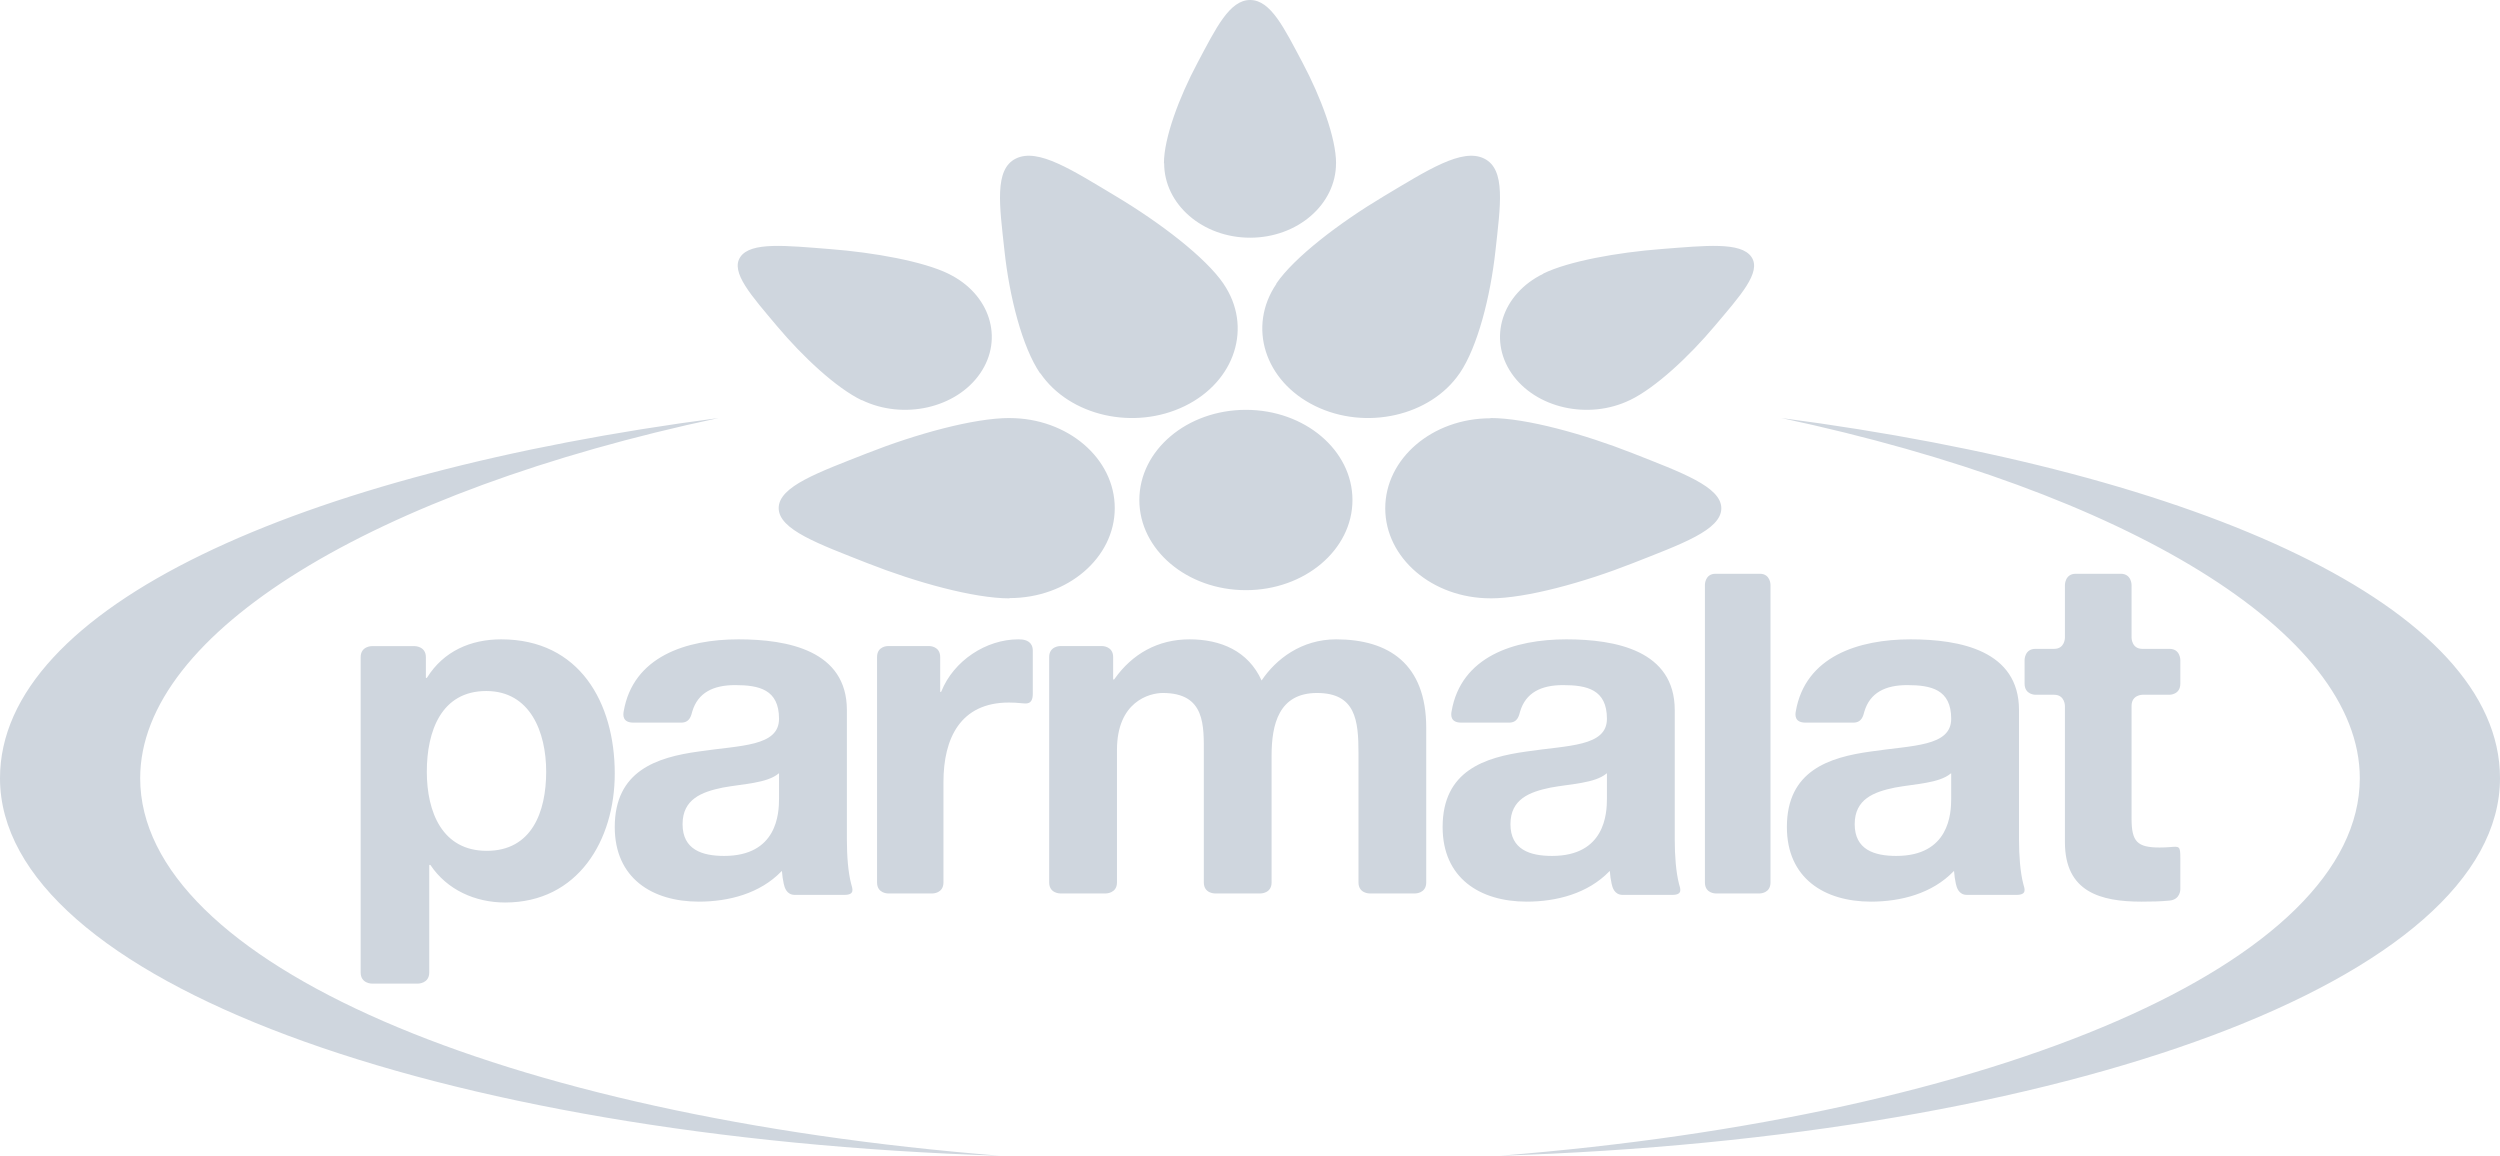
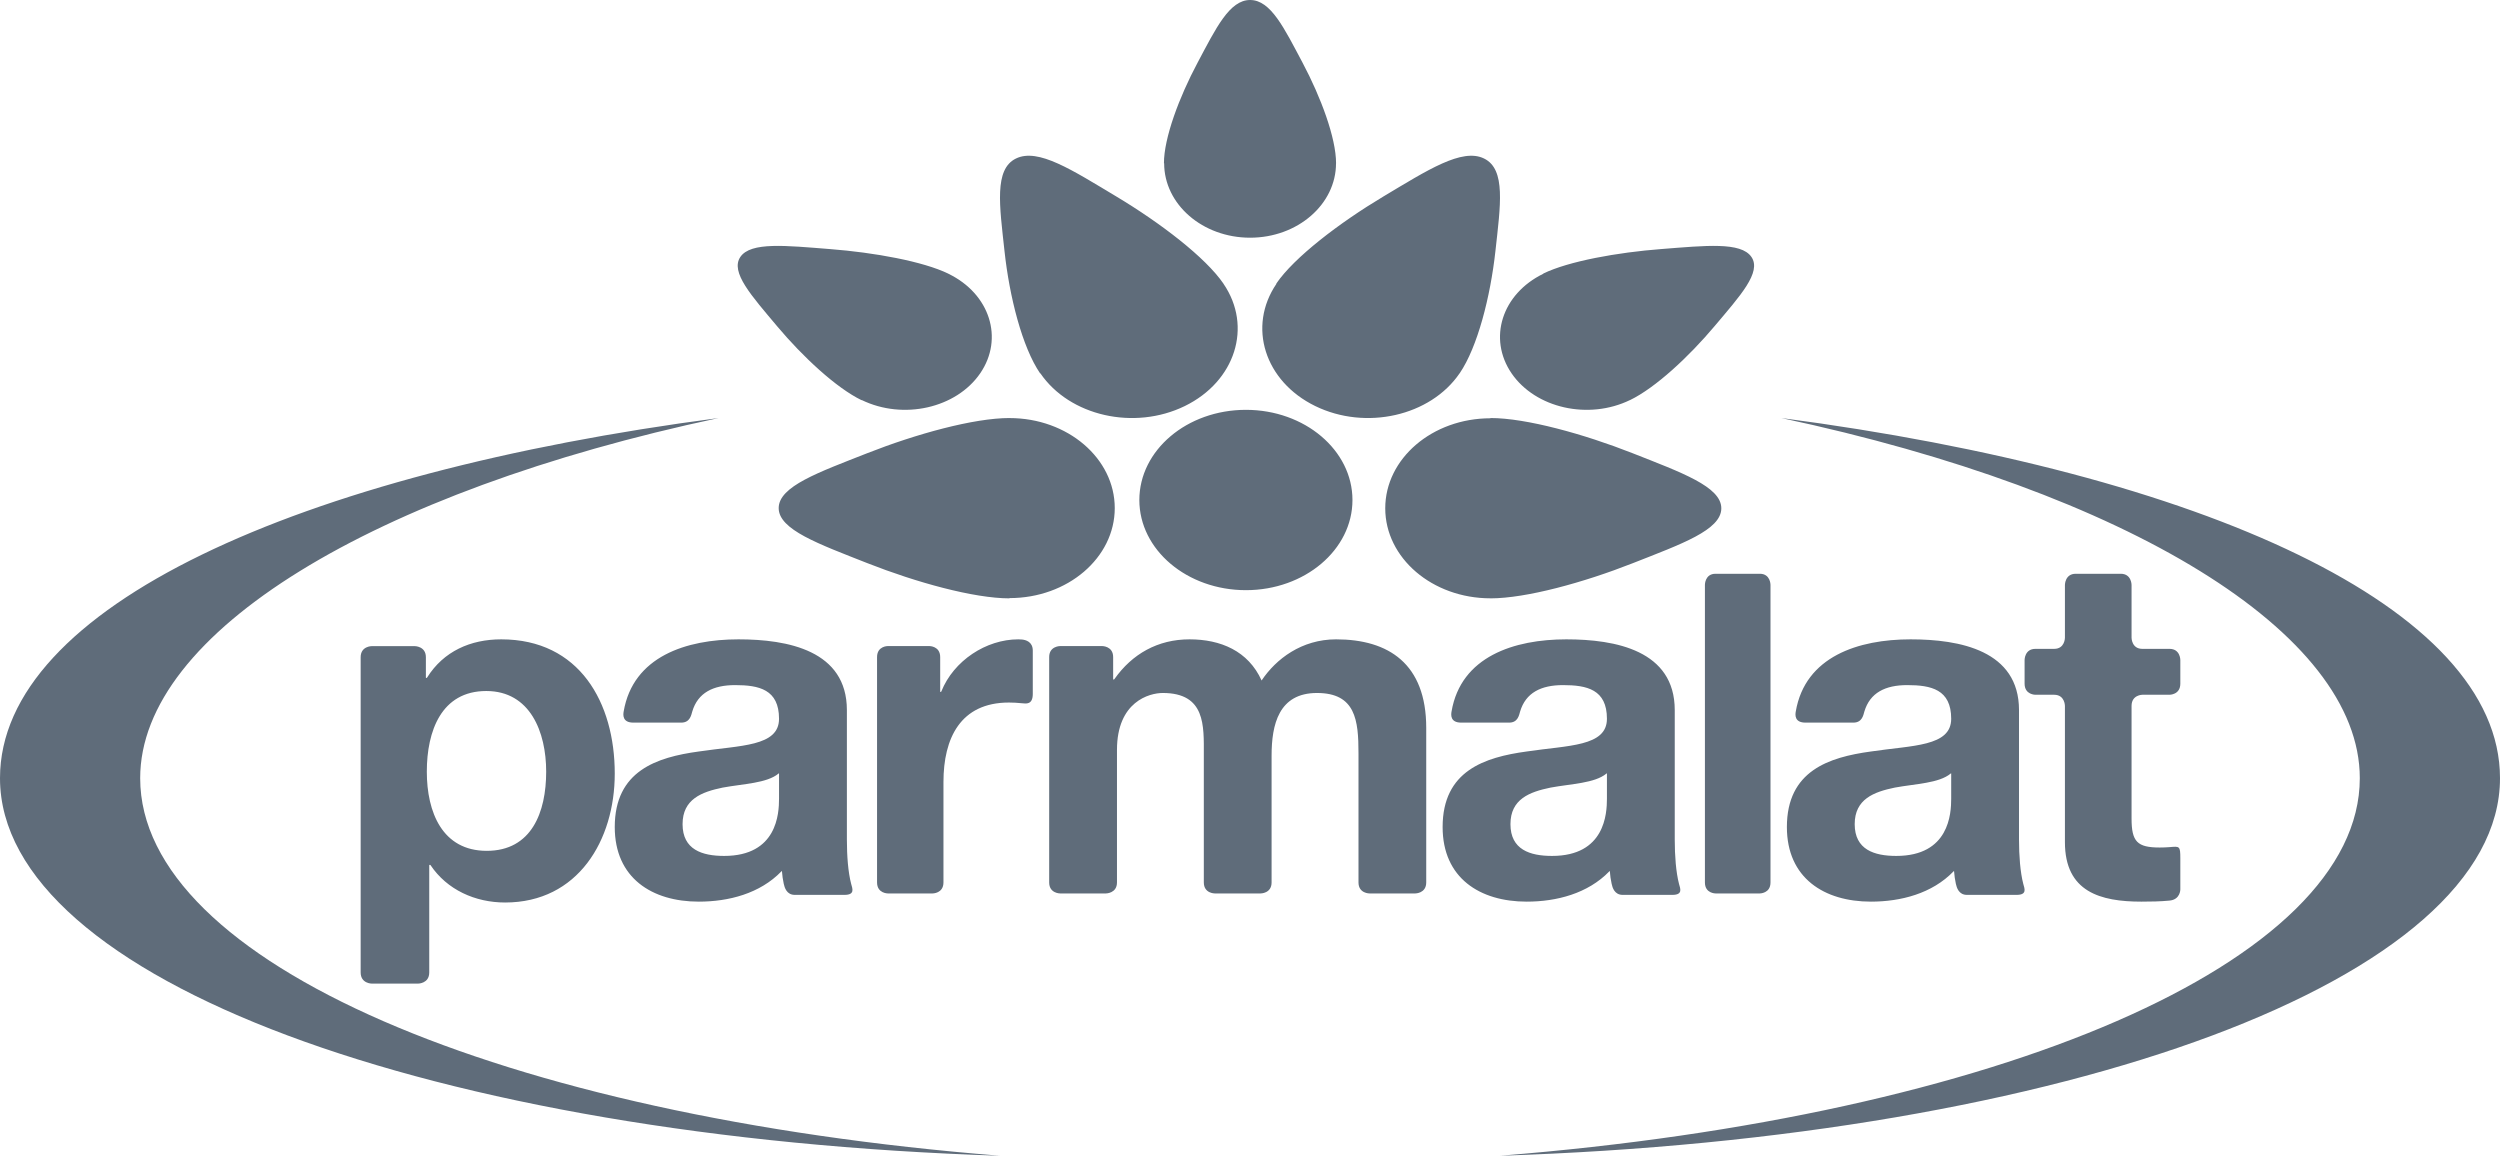
<svg xmlns="http://www.w3.org/2000/svg" width="305px" height="141px" viewBox="0 0 305 141" version="1.1">
-   <g id="Page-1" stroke="none" stroke-width="1" fill="none" fill-rule="evenodd">
-     <g id="brand.parmalat" fill="#CFD6DE" fill-rule="nonzero">
+   <g id="Logos" stroke="none" stroke-width="1" fill="none" fill-rule="evenodd">
+     <g id="brand.parmalat" fill="#5F6C7A" fill-rule="nonzero">
      <path d="M122,141 C61.207,136.175 17.102,117.374 17.102,94.939 C17.102,77.163 45.566,59.967 87.671,51 C36.426,57.72 0,74.097 0,94.939 C0,119.42 52.897,138.8 122,141 M183,141 C243.791,136.175 287.895,117.375 287.895,94.939 C287.895,77.165 259.432,59.967 217.324,51 C268.572,57.722 305,74.099 305,94.939 C305,119.421 252.1,138.8 183,141 M165,61.003 C165,67.074 159.174,72 152.001,72 C144.821,72 139,67.074 139,61.003 C139,54.924 144.821,50 152.001,50 C159.174,50 165,54.924 165,61.003 M158.912,7.65 C156.673,3.44 155.041,0 152.513,0 C149.994,0 148.344,3.44 146.103,7.65 C143.855,11.864 142,16.839 142,19.917 L142.026,19.917 C142.026,24.935 146.72,29 152.513,29 C158.299,29 162.995,24.935 162.995,19.917 L163,19.917 C163,16.839 161.152,11.864 158.912,7.65 M101.272,30.389 C95.898,29.967 91.603,29.481 90.327,31.341 C89.055,33.194 91.696,36.093 94.813,39.806 C97.926,43.513 102.013,47.322 105.116,48.825 L105.132,48.806 C110.19,51.264 116.66,49.805 119.582,45.549 C122.501,41.295 120.769,35.851 115.708,33.399 L115.713,33.394 C112.606,31.884 106.649,30.805 101.272,30.389 M209.176,39.794 C212.298,36.091 214.949,33.205 213.672,31.344 C212.394,29.487 208.092,29.965 202.717,30.381 C197.338,30.792 191.376,31.866 188.273,33.377 L188.289,33.395 C183.232,35.855 181.5,41.294 184.416,45.554 C187.339,49.808 193.807,51.264 198.866,48.804 L198.866,48.809 C201.972,47.306 206.06,43.502 209.176,39.794 M178.08,45.54 C180.265,42.336 181.831,36.188 182.441,30.635 C183.046,25.09 183.753,20.655 181.055,19.339 C178.369,18.022 174.164,20.753 168.783,23.966 C163.405,27.181 157.882,31.401 155.702,34.606 L155.727,34.622 C152.171,39.842 154.281,46.521 160.455,49.536 C166.622,52.551 174.517,50.76 178.075,45.54 L178.08,45.54 M149.273,34.621 C147.088,31.417 141.577,27.197 136.2,23.977 C130.826,20.759 126.647,18.018 123.946,19.34 C121.259,20.651 121.948,25.095 122.551,30.645 C123.151,36.197 124.706,42.349 126.896,45.553 L126.922,45.538 C130.488,50.762 138.375,52.549 144.546,49.538 C150.715,46.523 152.833,39.845 149.27,34.626 L149.268,34.621 L149.273,34.621 M123.164,51 C118.811,51 111.773,52.939 105.817,55.285 C99.865,57.63 95,59.333 95,61.987 C95,64.625 99.865,66.354 105.82,68.705 C111.773,71.05 118.811,73 123.164,73 L123.164,72.968 C130.252,72.968 136,68.053 136,61.987 C136,55.921 130.252,51.005 123.164,51.005 L123.164,51 M181.84,73 C186.188,73 193.231,71.061 199.185,68.715 C205.136,66.37 210,64.665 210,62.013 C210,59.375 205.136,57.646 199.185,55.295 C193.231,52.95 186.188,51 181.84,51 L181.84,51.03 C174.746,51.03 169,55.947 169,62.013 C169,68.074 174.746,72.995 181.84,72.995 L181.84,73" id="Shape" />
      <path d="M66.634,94.142 C66.634,89.313 64.686,84.304 59.324,84.304 C53.84,84.304 52.072,89.195 52.072,94.142 C52.072,99.091 53.96,103.802 59.382,103.802 C64.861,103.802 66.634,99.091 66.634,94.142 Z M44,118.639 C44,117.273 44,81.535 44,80.178 C44,78.822 45.362,78.828 45.362,78.828 L50.601,78.828 C50.599,78.828 51.957,78.828 51.957,80.178 C51.957,81.355 51.957,82.593 51.957,82.654 C51.957,82.717 52.014,82.717 52.014,82.717 C52.061,82.717 52.101,82.67 52.117,82.645 C54.123,79.454 57.404,78 61.15,78 C70.701,78 75,85.718 75,94.379 C75,102.507 70.522,110.106 61.622,110.106 C57.969,110.106 54.528,108.549 52.522,105.543 C52.522,105.543 52.508,105.513 52.458,105.513 C52.428,105.513 52.428,105.513 52.428,105.513 C52.426,105.513 52.368,105.508 52.368,105.58 C52.368,106.72 52.368,117.361 52.368,118.644 C52.368,120 51.008,120 51.008,120 L45.362,120 C45.362,120 44,120.005 44,118.639 Z M95.042,94.381 C95.042,94.309 95.002,94.362 94.98,94.376 C93.559,95.559 90.695,95.62 88.166,96.087 C85.606,96.615 83.273,97.496 83.273,100.548 C83.273,103.66 85.665,104.423 88.343,104.423 C94.812,104.423 95.042,99.256 95.042,97.433 C95.042,97.433 95.042,94.453 95.042,94.381 Z M83.115,88.16 C81.37,88.16 78.188,88.16 77.274,88.16 C75.942,88.16 76.01,87.237 76.086,86.808 C77.234,80.08 83.739,78 90.092,78 C96.094,78 103.32,79.353 103.32,86.634 L103.32,102.426 C103.32,104.419 103.469,106.41 103.841,107.829 C103.981,108.376 104.363,109.175 103.025,109.175 C101.081,109.175 97.66,109.175 96.964,109.175 C95.972,109.175 95.717,108.284 95.617,107.824 C95.509,107.322 95.433,106.81 95.398,106.298 C95.398,106.235 95.356,106.282 95.336,106.303 C92.714,109.016 88.898,110 85.255,110 C79.547,110 75,107.121 75,100.901 C75,94.028 80.128,92.385 85.255,91.682 C90.326,90.92 95.042,91.095 95.042,87.688 C95.042,84.109 92.596,83.583 89.684,83.583 C87.011,83.583 85.137,84.509 84.456,86.808 C84.333,87.213 84.197,88.16 83.115,88.16 Z M196.046,94.381 C196.046,94.309 196.004,94.362 195.985,94.376 C194.561,95.559 191.695,95.62 189.169,96.087 C186.601,96.615 184.275,97.496 184.275,100.548 C184.275,103.66 186.664,104.423 189.346,104.423 C195.811,104.423 196.046,99.256 196.046,97.433 C196.046,97.433 196.046,94.453 196.046,94.381 Z M184.117,88.16 C182.368,88.16 179.187,88.16 178.273,88.16 C176.94,88.16 177.011,87.237 177.088,86.808 C178.231,80.08 184.742,78 191.089,78 C197.092,78 204.319,79.353 204.319,86.634 L204.319,102.426 C204.319,104.419 204.471,106.41 204.837,107.829 C204.98,108.376 205.367,109.175 204.026,109.175 C202.083,109.175 198.658,109.175 197.966,109.175 C196.97,109.175 196.717,108.284 196.62,107.824 C196.512,107.322 196.432,106.81 196.401,106.298 C196.401,106.235 196.356,106.282 196.34,106.303 C193.717,109.016 189.896,110 186.256,110 C180.543,110 176,107.121 176,100.901 C176,94.028 181.123,92.385 186.256,91.682 C191.323,90.92 196.046,91.095 196.046,87.688 C196.046,84.109 193.596,83.583 190.683,83.583 C188.015,83.583 186.135,84.509 185.453,86.808 C185.331,87.213 185.2,88.16 184.117,88.16 Z M238.046,94.381 C238.046,94.309 238.004,94.362 237.98,94.376 C236.561,95.559 233.695,95.62 231.164,96.087 C228.601,96.615 226.273,97.496 226.273,100.548 C226.273,103.66 228.664,104.423 231.341,104.423 C237.811,104.423 238.046,99.256 238.046,97.433 C238.046,97.433 238.046,94.453 238.046,94.381 Z M226.112,88.16 C224.368,88.16 221.182,88.16 220.273,88.16 C218.935,88.16 219.006,87.237 219.083,86.808 C220.231,80.08 226.736,78 233.089,78 C239.092,78 246.319,79.353 246.319,86.634 L246.319,102.426 C246.319,104.419 246.472,106.41 246.838,107.829 C246.98,108.376 247.367,109.175 246.024,109.175 C244.078,109.175 240.656,109.175 239.961,109.175 C238.97,109.175 238.715,108.284 238.615,107.824 C238.507,107.322 238.431,106.81 238.396,106.298 C238.396,106.235 238.354,106.282 238.335,106.303 C235.718,109.016 231.896,110 228.256,110 C222.543,110 218,107.121 218,100.901 C218,94.028 223.123,92.385 228.256,91.682 C233.318,90.92 238.046,91.095 238.046,87.688 C238.046,84.109 235.594,83.583 232.678,83.583 C230.01,83.583 228.135,84.509 227.453,86.808 C227.331,87.213 227.2,88.16 226.112,88.16 Z M107,107.656 C107,101.978 107,81.33 107,80.164 C107,78.815 108.306,78.82 108.306,78.82 L113.387,78.82 C113.387,78.82 114.703,78.815 114.703,80.164 C114.703,81.391 114.703,84.288 114.703,84.365 C114.703,84.417 114.756,84.427 114.756,84.427 C114.798,84.427 114.834,84.38 114.841,84.36 C116.345,80.597 120.317,78 124.23,78 C124.373,78 124.522,78.01 124.677,78.021 C125.134,78.066 126,78.285 126,79.375 C126,80.459 126,83.708 126,84.655 C126,86.005 125.176,85.842 124.682,85.797 C124.154,85.74 123.591,85.71 123.09,85.71 C117.157,85.71 115.102,90.088 115.102,95.4 C115.102,95.4 115.102,106.311 115.102,107.656 C115.102,109 113.787,109 113.787,109 L108.315,109 C108.315,109 107,109 107,107.656 Z M128,107.656 C128,106.501 128,81.504 128,80.159 C128,78.815 129.345,78.82 129.345,78.82 L134.462,78.82 C134.462,78.82 135.804,78.815 135.804,80.164 C135.804,81.285 135.804,82.792 135.804,82.847 C135.804,82.908 135.858,82.908 135.858,82.908 C135.924,82.908 135.952,82.858 135.971,82.832 C138.124,79.783 141.25,78 145.12,78 C148.905,78 152.283,79.406 153.915,83.021 C155.662,80.399 158.802,78 162.998,78 C169.409,78 174,80.979 174,88.8 C174,88.8 174,106.311 174,107.656 C174,109.005 172.66,109 172.66,109 L167.077,109 C167.077,109 165.736,109.01 165.736,107.656 C165.736,106.306 165.736,91.896 165.736,91.896 C165.736,87.869 165.386,84.544 160.672,84.544 C156.007,84.544 155.134,88.394 155.134,92.186 C155.134,92.186 155.134,106.301 155.134,107.656 C155.134,109.01 153.793,109 153.793,109 L148.207,109 C148.207,109 146.866,109.01 146.866,107.656 C146.866,106.306 146.866,92.07 146.866,92.07 C146.866,88.566 147.1,84.544 141.859,84.544 C140.229,84.544 136.271,85.592 136.271,91.489 C136.271,91.489 136.271,106.316 136.271,107.656 C136.271,108.995 134.929,109 134.929,109 L129.34,109 C129.34,109 128,109.01 128,107.656 Z M208,107.665 C208,106.329 208,71.337 208,71.337 C208,71.337 208,70 209.296,70 C210.123,70 212.998,70 214.702,70 C215.995,70 216,71.337 216,71.337 C216,71.337 216,106.329 216,107.665 C216,109 214.702,109 214.702,109 L209.296,109 C209.296,109 208,109.005 208,107.665 Z M260.05,71.362 L260.05,77.804 C260.05,77.804 260.05,79.161 261.367,79.161 C261.996,79.161 263.359,79.161 264.681,79.161 C266,79.161 266,80.513 266,80.513 C266,80.513 266,82.04 266,83.404 C266,84.772 264.681,84.761 264.681,84.761 L261.367,84.761 C261.367,84.761 260.05,84.767 260.05,86.12 C260.05,87.477 260.05,99.858 260.05,99.858 C260.05,102.686 260.738,103.397 263.483,103.397 C263.894,103.397 264.287,103.381 264.681,103.35 C265.899,103.248 266,103.181 266,104.709 C266,106.236 266,107.326 266,108.515 C266,108.515 266.01,109.749 264.681,109.872 C263.589,109.981 262.376,110 261.247,110 C256.27,110 251.921,108.822 251.921,102.749 L251.921,86.12 C251.921,86.12 251.921,84.761 250.604,84.761 C249.277,84.761 248.317,84.761 248.317,84.761 C248.317,84.761 247,84.772 247,83.404 C247,82.04 247,80.513 247,80.513 C247,80.513 247,79.161 248.317,79.161 C249.626,79.161 250.014,79.161 250.604,79.161 C251.921,79.161 251.921,77.804 251.921,77.804 L251.921,71.362 C251.921,71.362 251.921,70 253.24,70 C254.557,70 257.403,70 258.731,70 C260.055,70 260.05,71.362 260.05,71.362 Z" id="Shape" />
    </g>
  </g>
</svg>
